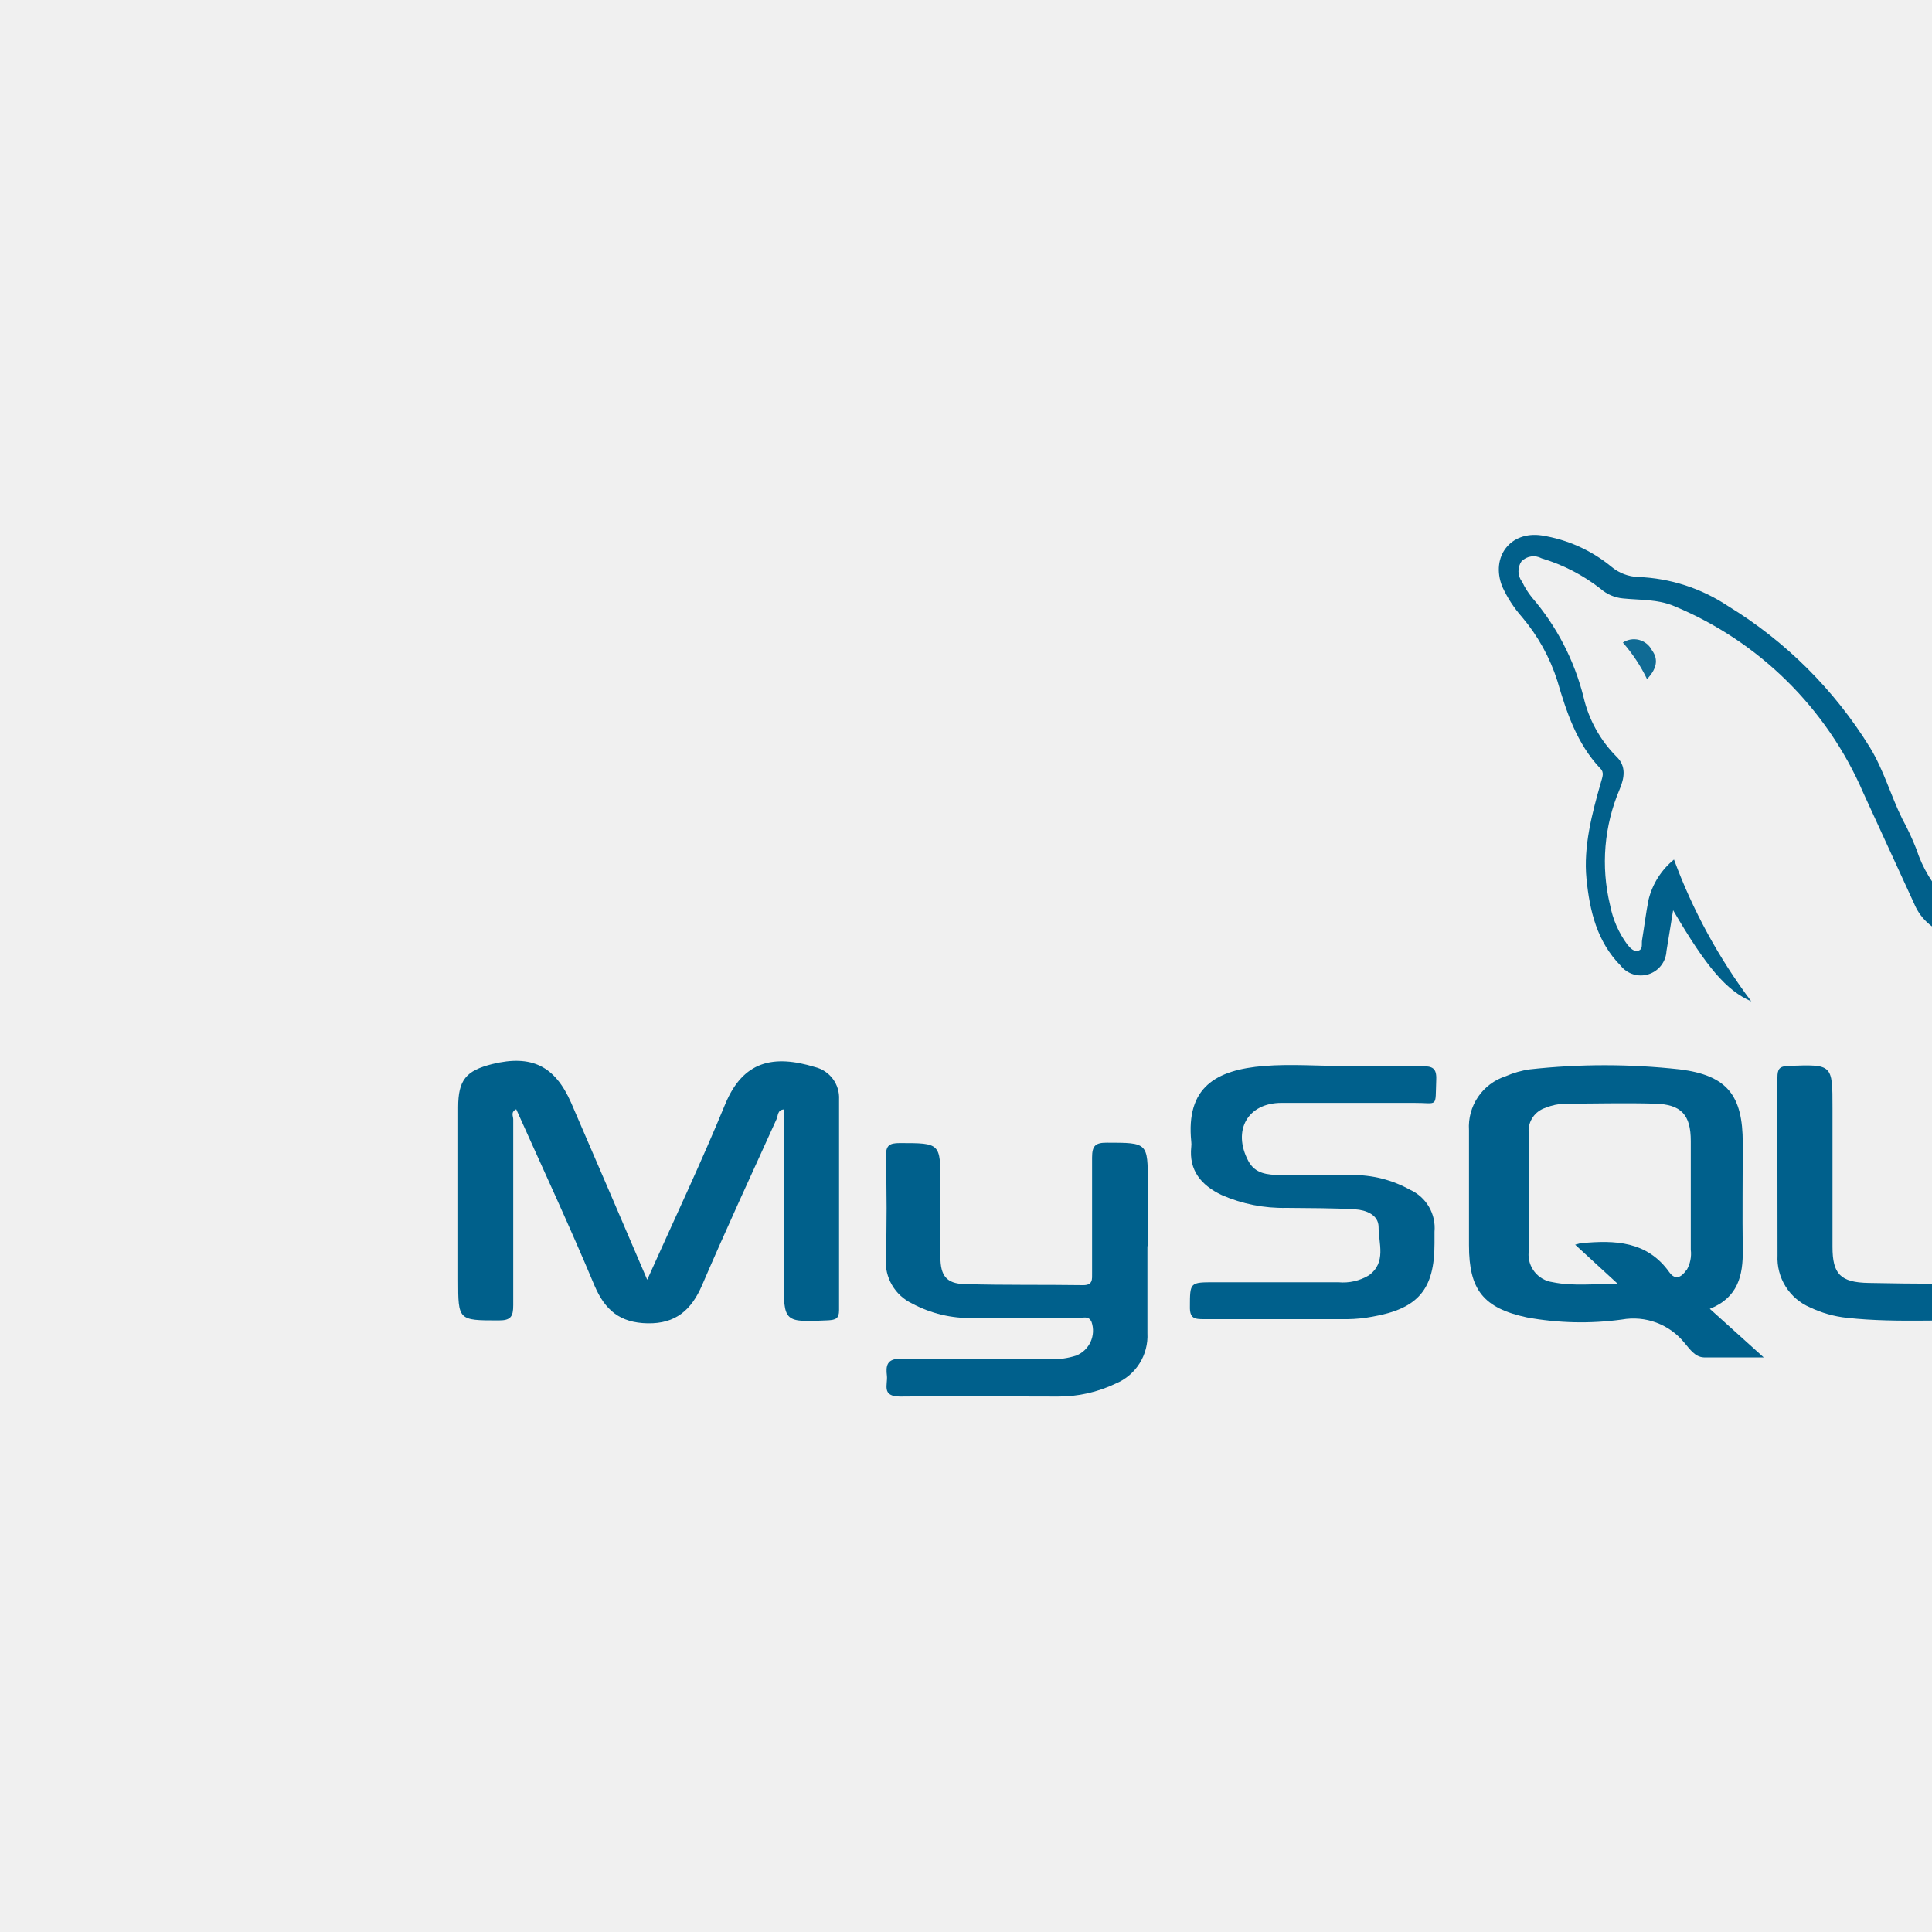
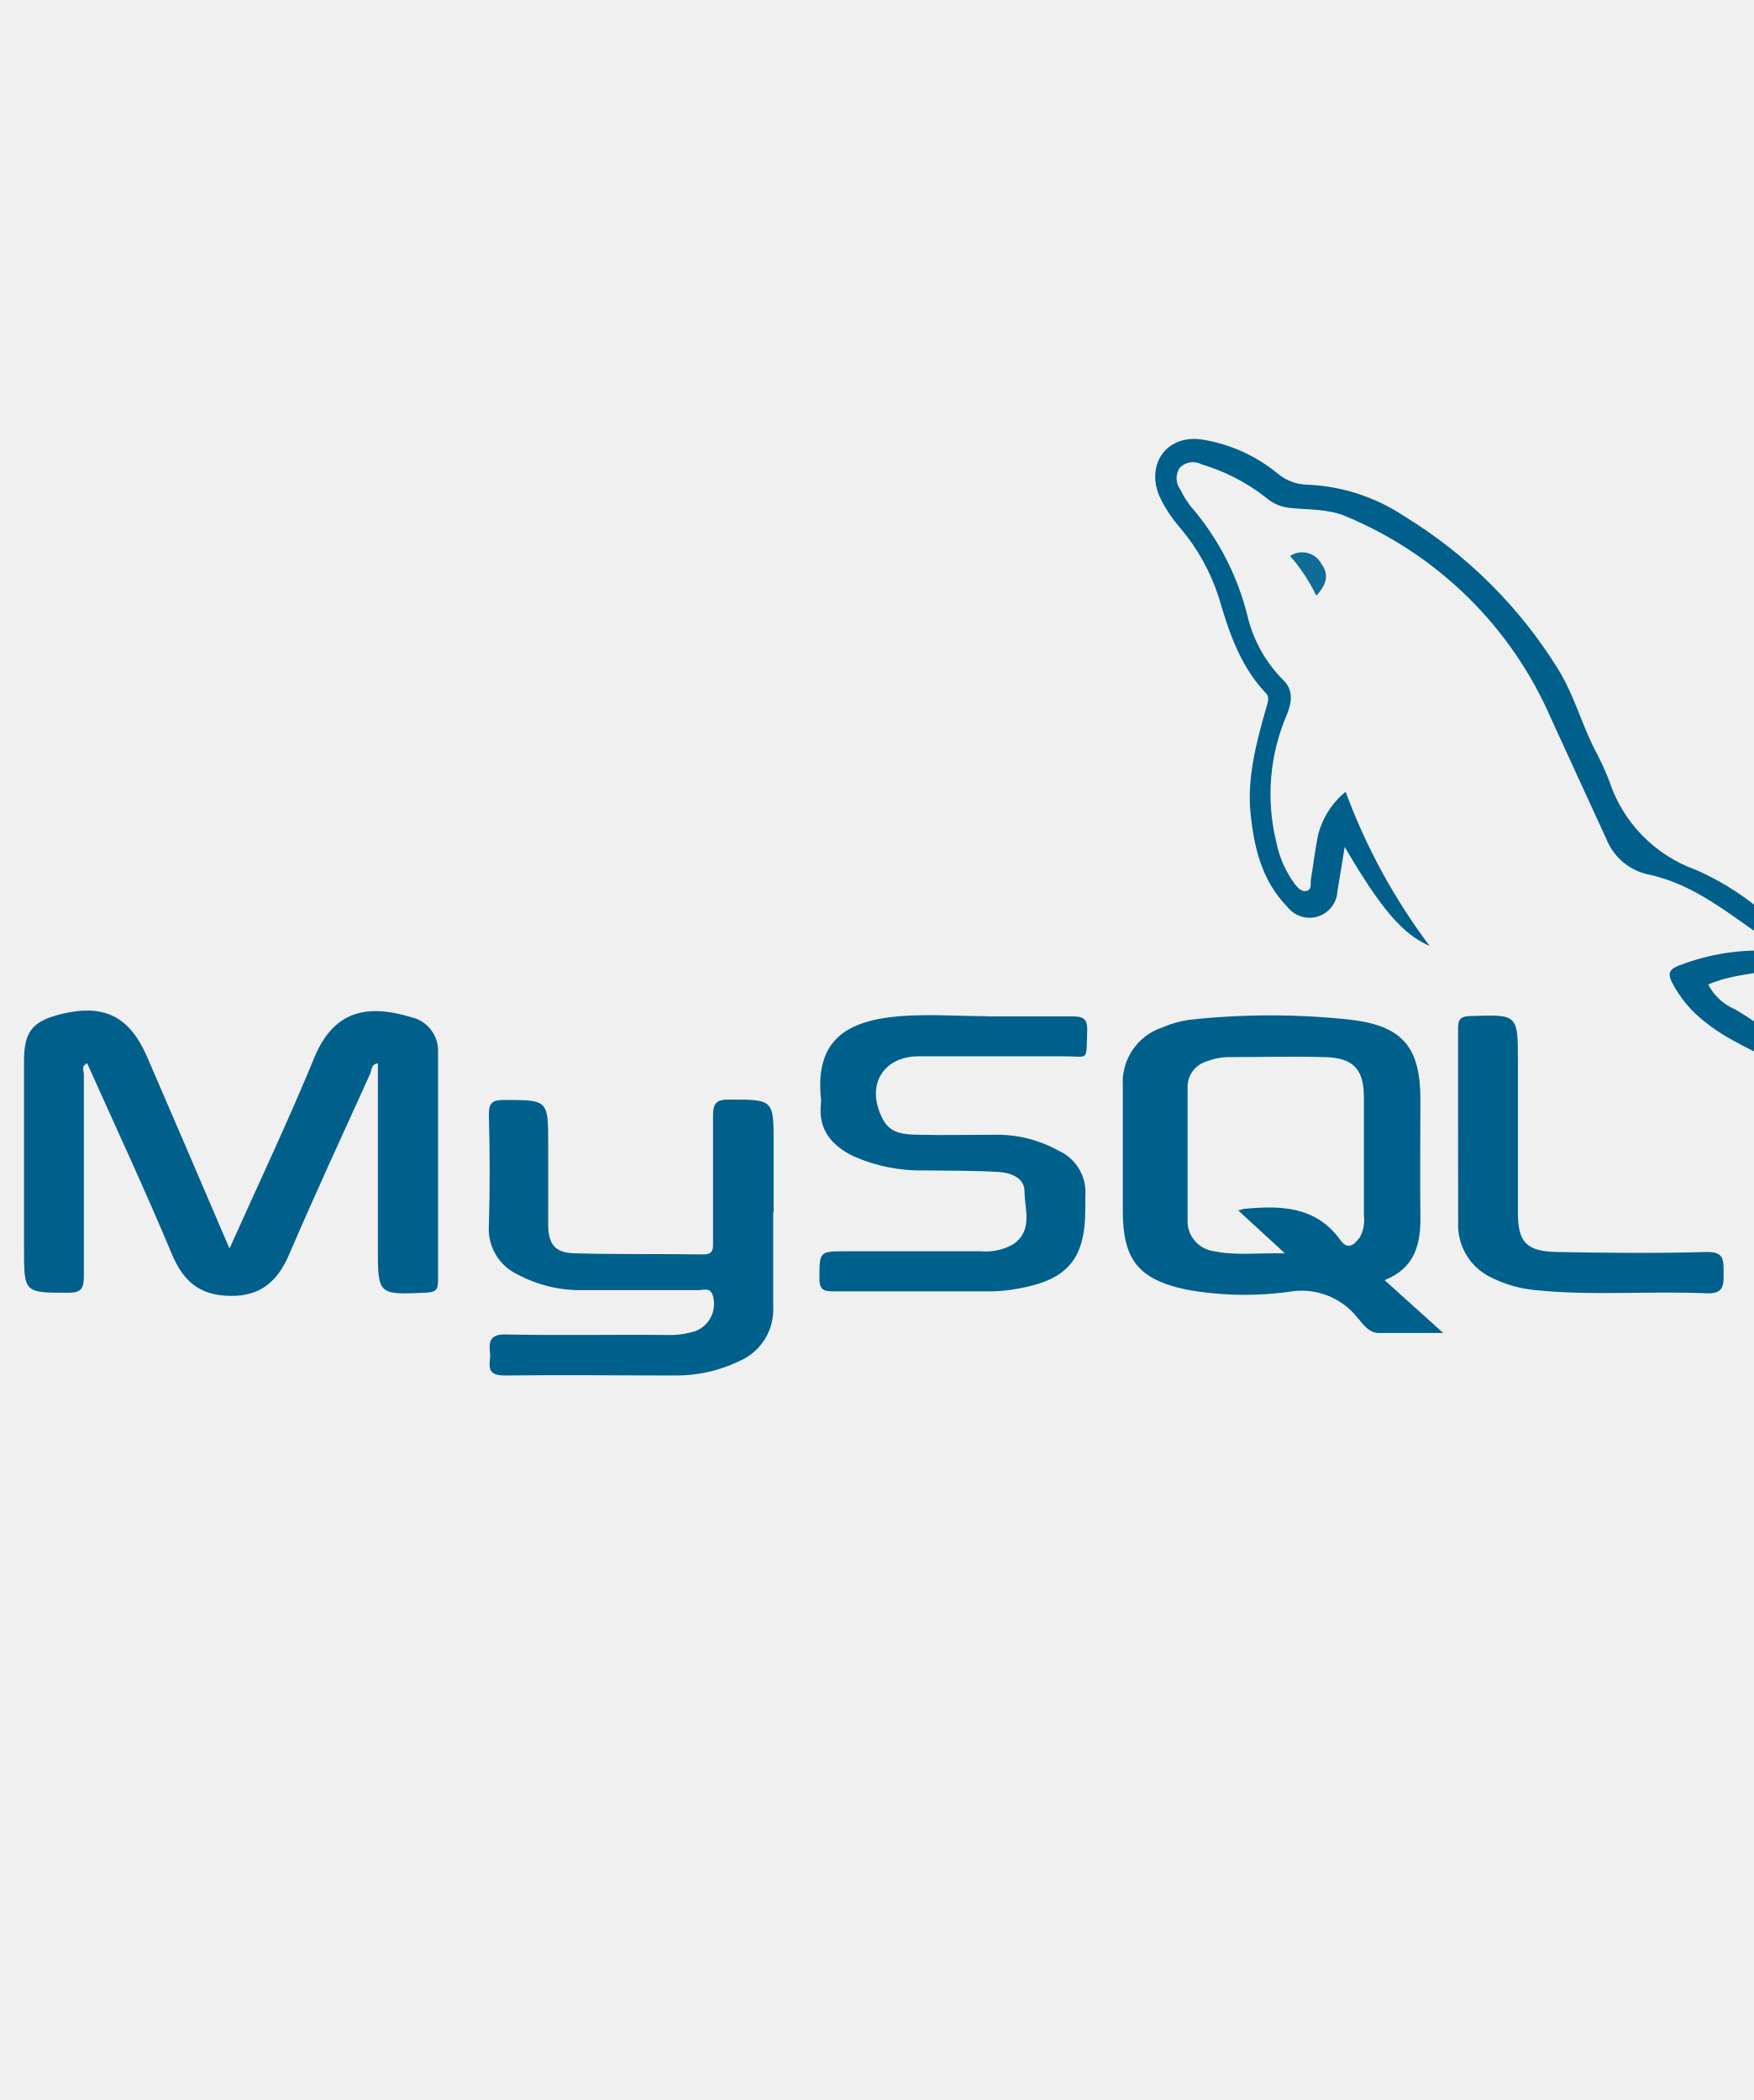
- <svg xmlns="http://www.w3.org/2000/svg" width="200" height="200" viewBox="0 0 200 200" fill="none">
-   <g clip-path="url(#clip0)">
-     <path d="M67 132.48C69.81 126.21 72.6 120.32 75.07 114.31C76.92 109.83 80.07 109.15 84.36 110.46C85.102 110.639 85.758 111.071 86.215 111.683C86.671 112.295 86.9 113.047 86.86 113.81C86.86 121.09 86.86 128.36 86.86 135.63C86.86 136.52 86.49 136.63 85.73 136.68C81.13 136.89 81.13 136.91 81.13 132.34V114.85C80.47 114.9 80.55 115.51 80.39 115.85C77.79 121.57 75.16 127.27 72.68 133.04C71.57 135.62 69.94 137.04 67.05 136.99C64.16 136.94 62.63 135.61 61.55 133.1C59 127 56.18 120.94 53.44 114.83C52.83 115.12 53.14 115.57 53.13 115.89C53.13 122.3 53.13 128.71 53.13 135.12C53.13 136.28 52.88 136.7 51.62 136.69C47.43 136.69 47.43 136.69 47.43 132.48C47.43 126.53 47.43 120.59 47.43 114.64C47.43 111.81 48.22 110.84 50.96 110.15C55.03 109.15 57.45 110.35 59.12 114.15C61.72 120.18 64.3 126.15 67 132.48Z" fill="#00608B" />
-     <path d="M173.202 94.23C172.932 95.86 172.732 97.16 172.512 98.46C172.483 98.999 172.29 99.517 171.96 99.944C171.63 100.371 171.177 100.687 170.663 100.851C170.149 101.015 169.596 101.019 169.08 100.861C168.564 100.704 168.107 100.393 167.772 99.97C165.322 97.48 164.562 94.31 164.232 90.97C163.902 87.63 164.802 84.21 165.732 80.97C165.872 80.45 166.102 79.97 165.662 79.55C163.242 76.99 162.162 73.72 161.212 70.47C160.441 68.055 159.2 65.815 157.562 63.88C156.721 62.929 156.026 61.857 155.502 60.7C154.302 57.63 156.362 54.94 159.612 55.43C162.249 55.845 164.728 56.957 166.792 58.65C167.581 59.321 168.576 59.702 169.612 59.73C172.915 59.861 176.119 60.899 178.872 62.73C184.854 66.387 189.89 71.403 193.572 77.37C195.002 79.7 195.732 82.37 196.922 84.77C197.473 85.782 197.96 86.828 198.382 87.9C199.013 89.851 200.084 91.632 201.51 93.105C202.937 94.579 204.682 95.706 206.612 96.4C210.867 98.257 214.543 101.228 217.252 105C214.202 106.42 210.892 106 207.822 107.33C208.367 108.389 209.266 109.223 210.362 109.69C213.363 111.434 216.017 113.715 218.192 116.42C218.375 116.581 218.499 116.798 218.544 117.037C218.59 117.276 218.553 117.524 218.442 117.74C215.272 114.54 210.802 113.6 207.442 110.84C206.171 109.841 205.128 108.584 204.382 107.15C203.912 106.23 204.162 105.86 205.072 105.51C207.897 104.425 210.921 103.955 213.942 104.13C214.014 103.939 214.008 103.727 213.926 103.54C213.844 103.353 213.691 103.206 213.502 103.13C209.922 100.72 206.612 97.84 202.242 96.88C201.332 96.706 200.481 96.308 199.765 95.721C199.049 95.134 198.491 94.378 198.142 93.52C196.402 89.7 194.622 85.89 192.882 82.06C189.116 73.319 182.093 66.388 173.302 62.74C171.602 62.02 169.792 62.13 168.022 61.95C167.159 61.873 166.342 61.522 165.692 60.95C163.873 59.528 161.804 58.459 159.592 57.8C159.257 57.617 158.872 57.548 158.495 57.604C158.117 57.66 157.769 57.838 157.502 58.11C157.287 58.425 157.179 58.8 157.191 59.181C157.204 59.562 157.337 59.93 157.572 60.23C157.841 60.801 158.176 61.338 158.572 61.83C161.142 64.814 162.978 68.359 163.932 72.18C164.473 74.498 165.646 76.62 167.322 78.31C168.382 79.31 168.152 80.54 167.672 81.69C166.055 85.478 165.704 89.687 166.672 93.69C166.956 95.17 167.567 96.567 168.462 97.78C168.752 98.14 169.132 98.56 169.612 98.41C170.092 98.26 169.922 97.72 169.982 97.34C170.222 95.92 170.382 94.49 170.672 93.08C171.082 91.468 172.001 90.03 173.292 88.98C175.23 94.236 177.925 99.182 181.292 103.66C178.732 102.55 176.672 100.16 173.202 94.23Z" fill="#01608B" />
-     <path d="M118.782 129C118.782 132 118.782 135 118.782 138C118.841 139.105 118.557 140.202 117.968 141.138C117.379 142.075 116.514 142.806 115.492 143.23C113.619 144.125 111.567 144.583 109.492 144.57C104.062 144.57 98.632 144.5 93.202 144.57C91.202 144.57 91.922 143.34 91.812 142.4C91.702 141.46 91.752 140.62 93.272 140.66C98.412 140.77 103.552 140.66 108.692 140.71C109.613 140.741 110.534 140.613 111.412 140.33C112.069 140.064 112.601 139.556 112.896 138.911C113.192 138.266 113.23 137.532 113.002 136.86C112.712 136.17 112.132 136.44 111.662 136.44C108.032 136.44 104.392 136.44 100.752 136.44C98.547 136.499 96.365 135.982 94.422 134.94C93.557 134.53 92.835 133.869 92.35 133.043C91.865 132.218 91.639 131.266 91.702 130.31C91.812 126.79 91.802 123.31 91.702 119.75C91.702 118.58 92.042 118.33 93.142 118.33C97.352 118.33 97.352 118.33 97.352 122.51C97.352 125.05 97.352 127.59 97.352 130.13C97.352 132.05 97.972 132.88 99.852 132.93C103.942 133.05 108.042 132.98 112.142 133.04C113.142 133.04 113.052 132.42 113.052 131.78C113.052 127.78 113.052 123.78 113.052 119.83C113.052 118.61 113.392 118.28 114.592 118.29C118.822 118.29 118.822 118.29 118.822 122.47V129H118.782Z" fill="#00608C" />
-     <path d="M139.08 110.37C141.79 110.37 144.51 110.37 147.22 110.37C148.3 110.37 148.73 110.58 148.68 111.77C148.56 114.77 148.94 114.15 146.34 114.17C141.78 114.17 137.22 114.17 132.66 114.17C129.15 114.17 127.56 117.03 129.22 120.17C129.93 121.53 131.22 121.61 132.51 121.64C134.99 121.7 137.51 121.64 139.96 121.64C142.058 121.618 144.126 122.142 145.96 123.16C146.784 123.531 147.471 124.149 147.926 124.929C148.381 125.708 148.582 126.611 148.5 127.51C148.5 127.91 148.5 128.32 148.5 128.72C148.5 133.47 146.82 135.47 142.08 136.3C141.233 136.461 140.373 136.548 139.51 136.56C134.51 136.56 129.58 136.56 124.61 136.56C123.67 136.56 123.16 136.49 123.18 135.3C123.18 132.74 123.18 132.74 125.74 132.74H138.55C139.653 132.844 140.761 132.592 141.71 132.02C143.54 130.68 142.71 128.72 142.71 127.02C142.71 125.76 141.41 125.26 140.29 125.19C137.93 125.05 135.57 125.07 133.2 125.04C130.887 125.093 128.59 124.639 126.47 123.71C124.37 122.71 123.05 121.17 123.32 118.71C123.34 118.537 123.34 118.362 123.32 118.19C122.75 112.54 125.87 110.75 130.86 110.35C133.61 110.13 136.4 110.35 139.17 110.35L139.08 110.37Z" fill="#00608C" />
-     <path d="M184 120.9C184 117.79 184 114.67 184 111.55C184 110.68 184.19 110.37 185.14 110.34C189.7 110.18 189.7 110.15 189.7 114.7C189.7 119.49 189.7 124.29 189.7 129.08C189.7 131.88 190.51 132.76 193.45 132.81C198.18 132.9 202.92 132.94 207.65 132.81C209.35 132.76 209.28 133.57 209.29 134.81C209.3 136.05 209.29 136.81 207.62 136.74C202.15 136.5 196.62 137.01 191.18 136.42C189.858 136.277 188.57 135.912 187.37 135.34C186.326 134.893 185.444 134.137 184.843 133.173C184.242 132.209 183.951 131.084 184.01 129.95C184 126.91 184 123.91 184 120.9Z" fill="#00608C" />
-     <path d="M168 66.52C168.244 66.358 168.519 66.25 168.807 66.201C169.096 66.153 169.391 66.166 169.674 66.24C169.957 66.313 170.222 66.446 170.45 66.629C170.679 66.811 170.866 67.04 171 67.3C171.75 68.3 171.45 69.3 170.5 70.3C169.841 68.933 169 67.662 168 66.52Z" fill="#106B95" />
-     <path d="M177 135.49C179.91 134.33 180.45 132.04 180.41 129.39C180.36 125.7 180.41 122 180.41 118.31C180.41 113.41 178.81 111.31 173.87 110.7C168.716 110.13 163.514 110.13 158.36 110.7C157.502 110.823 156.664 111.061 155.87 111.41C154.706 111.784 153.699 112.536 153.011 113.547C152.322 114.558 151.991 115.77 152.07 116.99C152.07 120.99 152.07 124.99 152.07 128.92C152.07 133.52 153.55 135.41 158.07 136.38C161.311 136.973 164.626 137.047 167.89 136.6C169.092 136.383 170.33 136.494 171.474 136.922C172.618 137.35 173.625 138.078 174.39 139.03C174.92 139.65 175.47 140.49 176.39 140.52C178.31 140.52 180.23 140.52 182.58 140.52L177 135.49ZM174.57 131.49C174.04 132.23 173.43 132.57 172.8 131.69C170.5 128.47 167.18 128.37 163.72 128.69C163.57 128.69 163.43 128.76 163.06 128.85L167.51 132.94C164.99 132.88 162.85 133.17 160.72 132.73C159.993 132.628 159.331 132.253 158.871 131.681C158.41 131.108 158.185 130.382 158.24 129.65C158.24 125.5 158.24 121.34 158.24 117.19C158.214 116.637 158.372 116.091 158.688 115.637C159.005 115.184 159.462 114.847 159.99 114.68C160.626 114.42 161.303 114.275 161.99 114.25C165.1 114.25 168.22 114.16 171.33 114.25C174.05 114.32 175.03 115.42 175.03 118.11V129.36C175.123 130.102 174.969 130.855 174.59 131.5L174.57 131.49Z" fill="#00608C" />
+ <svg xmlns="http://www.w3.org/2000/svg" width="167" height="200" fill="none">
+   <rect id="backgroundrect" width="100%" height="100%" x="0" y="0" fill="none" stroke="none" />
+   <g class="currentLayer" style="">
+     <path d="M21.857,118.909 C24.667,112.639 27.457,106.749 29.927,100.739 C31.777,96.259 34.927,95.579 39.217,96.889 C39.959,97.068 40.615,97.5 41.072,98.112 C41.529,98.724 41.757,99.476 41.717,100.239 C41.717,107.519 41.717,114.789 41.717,122.059 C41.717,122.949 41.347,123.059 40.587,123.109 C35.987,123.319 35.987,123.339 35.987,118.769 V101.279 C35.327,101.329 35.407,101.939 35.247,102.279 C32.647,107.999 30.017,113.699 27.537,119.469 C26.427,122.049 24.797,123.469 21.907,123.419 C19.017,123.369 17.487,122.039 16.407,119.529 C13.857,113.429 11.037,107.369 8.297,101.259 C7.687,101.549 7.997,101.999 7.987,102.319 C7.987,108.729 7.987,115.139 7.987,121.549 C7.987,122.709 7.737,123.129 6.477,123.119 C2.287,123.119 2.287,123.119 2.287,118.909 C2.287,112.959 2.287,107.019 2.287,101.069 C2.287,98.239 3.077,97.269 5.817,96.579 C9.887,95.579 12.307,96.779 13.977,100.579 C16.577,106.609 19.157,112.579 21.857,118.909 z" fill="#00608B" id="svg_1" class="" />
+     <path d="M128.059,80.659 C127.789,82.289 127.589,83.589 127.369,84.889 C127.34,85.428 127.147,85.945 126.817,86.372 C126.487,86.8 126.034,87.116 125.52,87.28 C125.006,87.444 124.453,87.448 123.937,87.29 C123.421,87.133 122.964,86.822 122.629,86.399 C120.179,83.909 119.419,80.739 119.089,77.399 C118.759,74.059 119.659,70.639 120.589,67.399 C120.729,66.879 120.959,66.399 120.519,65.979 C118.099,63.419 117.019,60.149 116.069,56.899 C115.298,54.483 114.057,52.244 112.419,50.309 C111.578,49.357 110.883,48.285 110.359,47.129 C109.159,44.059 111.219,41.369 114.469,41.859 C117.106,42.274 119.585,43.385 121.649,45.079 C122.438,45.75 123.433,46.131 124.469,46.159 C127.772,46.289 130.976,47.327 133.729,49.159 C139.711,52.816 144.747,57.831 148.429,63.799 C149.859,66.129 150.589,68.799 151.779,71.199 C152.33,72.211 152.817,73.256 153.239,74.329 C153.87,76.28 154.941,78.06 156.367,79.534 C157.794,81.007 159.539,82.134 161.469,82.829 C165.724,84.686 169.4,87.657 172.109,91.429 C169.059,92.849 165.749,92.429 162.679,93.759 C163.224,94.818 164.123,95.652 165.219,96.119 C168.22,97.863 170.874,100.144 173.049,102.849 C173.232,103.01 173.356,103.227 173.401,103.466 C173.447,103.705 173.41,103.953 173.299,104.169 C170.129,100.969 165.659,100.029 162.299,97.269 C161.028,96.27 159.985,95.013 159.239,93.579 C158.769,92.659 159.019,92.289 159.929,91.939 C162.754,90.854 165.778,90.384 168.799,90.559 C168.871,90.368 168.865,90.156 168.783,89.969 C168.701,89.782 168.548,89.635 168.359,89.559 C164.779,87.149 161.469,84.269 157.099,83.309 C156.189,83.135 155.338,82.737 154.622,82.15 C153.906,81.563 153.348,80.806 152.999,79.949 C151.259,76.129 149.479,72.319 147.739,68.489 C143.973,59.747 136.95,52.817 128.159,49.169 C126.459,48.449 124.649,48.559 122.879,48.379 C122.016,48.301 121.199,47.951 120.549,47.379 C118.73,45.956 116.661,44.888 114.449,44.229 C114.114,44.045 113.729,43.977 113.352,44.033 C112.974,44.089 112.626,44.266 112.359,44.539 C112.144,44.854 112.036,45.229 112.048,45.61 C112.061,45.991 112.194,46.358 112.429,46.659 C112.698,47.23 113.033,47.767 113.429,48.259 C115.999,51.243 117.835,54.787 118.789,58.609 C119.33,60.926 120.503,63.048 122.179,64.739 C123.239,65.739 123.009,66.969 122.529,68.119 C120.912,71.906 120.561,76.115 121.529,80.119 C121.813,81.598 122.424,82.996 123.319,84.209 C123.609,84.569 123.989,84.989 124.469,84.839 C124.949,84.689 124.779,84.149 124.839,83.769 C125.079,82.349 125.239,80.919 125.529,79.509 C125.939,77.896 126.858,76.459 128.149,75.409 C130.087,80.665 132.782,85.61 136.149,90.089 C133.589,88.979 131.529,86.589 128.059,80.659 z" fill="#01608B" id="svg_2" class="" />
+     <path d="M73.635,115.429 C73.635,118.429 73.635,121.429 73.635,124.429 C73.695,125.534 73.41,126.63 72.821,127.567 C72.232,128.503 71.367,129.234 70.345,129.659 C68.472,130.554 66.42,131.012 64.345,130.999 C58.915,130.999 53.485,130.929 48.055,130.999 C46.055,130.999 46.775,129.769 46.665,128.829 C46.555,127.889 46.605,127.049 48.125,127.089 C53.265,127.199 58.405,127.089 63.545,127.139 C64.467,127.17 65.387,127.041 66.265,126.759 C66.923,126.493 67.454,125.985 67.749,125.34 C68.045,124.695 68.083,123.961 67.855,123.289 C67.565,122.599 66.985,122.869 66.515,122.869 C62.885,122.869 59.245,122.869 55.605,122.869 C53.4,122.927 51.219,122.41 49.275,121.369 C48.41,120.958 47.688,120.297 47.203,119.472 C46.718,118.646 46.492,117.694 46.555,116.739 C46.665,113.219 46.655,109.739 46.555,106.179 C46.555,105.009 46.895,104.759 47.995,104.759 C52.205,104.759 52.205,104.759 52.205,108.939 C52.205,111.479 52.205,114.019 52.205,116.559 C52.205,118.479 52.825,119.309 54.705,119.359 C58.795,119.479 62.895,119.409 66.995,119.469 C67.995,119.469 67.905,118.849 67.905,118.209 C67.905,114.209 67.905,110.209 67.905,106.259 C67.905,105.039 68.245,104.709 69.445,104.719 C73.675,104.719 73.675,104.719 73.675,108.899 V115.429 H73.635 z" fill="#00608C" id="svg_3" class="" />
+     <path d="M93.937,96.799 C96.647,96.799 99.367,96.799 102.077,96.799 C103.157,96.799 103.587,97.009 103.537,98.199 C103.417,101.199 103.797,100.579 101.197,100.599 C96.637,100.599 92.077,100.599 87.517,100.599 C84.007,100.599 82.417,103.459 84.077,106.599 C84.787,107.959 86.077,108.039 87.367,108.069 C89.847,108.129 92.367,108.069 94.817,108.069 C96.915,108.048 98.983,108.571 100.817,109.589 C101.641,109.96 102.328,110.578 102.783,111.358 C103.238,112.138 103.439,113.04 103.357,113.939 C103.357,114.339 103.357,114.749 103.357,115.149 C103.357,119.899 101.677,121.899 96.937,122.729 C96.09,122.891 95.23,122.978 94.367,122.989 C89.367,122.989 84.437,122.989 79.467,122.989 C78.527,122.989 78.017,122.919 78.037,121.729 C78.037,119.169 78.037,119.169 80.597,119.169 H93.407 C94.51,119.273 95.618,119.021 96.567,118.449 C98.397,117.109 97.567,115.149 97.567,113.449 C97.567,112.189 96.267,111.689 95.147,111.619 C92.787,111.479 90.427,111.499 88.057,111.469 C85.744,111.523 83.447,111.069 81.327,110.139 C79.227,109.139 77.907,107.599 78.177,105.139 C78.197,104.966 78.197,104.792 78.177,104.619 C77.607,98.969 80.727,97.179 85.717,96.779 C88.467,96.559 91.257,96.779 94.027,96.779 L93.937,96.799 z" fill="#00608C" id="svg_4" class="" />
+     <path d="M138.857,107.329 C138.857,104.219 138.857,101.099 138.857,97.979 C138.857,97.109 139.047,96.799 139.997,96.769 C144.557,96.609 144.557,96.579 144.557,101.129 C144.557,105.919 144.557,110.719 144.557,115.509 C144.557,118.309 145.367,119.189 148.307,119.239 C153.037,119.329 157.777,119.369 162.507,119.239 C164.207,119.189 164.137,119.999 164.147,121.239 C164.157,122.479 164.147,123.239 162.477,123.169 C157.007,122.929 151.477,123.439 146.037,122.849 C144.715,122.707 143.427,122.341 142.227,121.769 C141.183,121.322 140.301,120.566 139.7,119.602 C139.099,118.638 138.808,117.513 138.867,116.379 C138.857,113.339 138.857,110.339 138.857,107.329 z" fill="#00608C" id="svg_5" class="" />
+     <path d="M122.857,52.948 C123.101,52.786 123.376,52.678 123.664,52.63 C123.953,52.581 124.248,52.594 124.531,52.668 C124.814,52.741 125.079,52.874 125.307,53.057 C125.536,53.239 125.723,53.468 125.857,53.728 C126.607,54.728 126.307,55.728 125.357,56.728 C124.698,55.361 123.857,54.09 122.857,52.948 z" fill="#106B95" id="svg_6" class="" />
+     <path d="M131.861,121.919 C134.771,120.759 135.311,118.469 135.271,115.819 C135.221,112.129 135.271,108.429 135.271,104.739 C135.271,99.839 133.671,97.739 128.731,97.129 C123.577,96.559 118.375,96.559 113.221,97.129 C112.363,97.252 111.525,97.49 110.731,97.839 C109.566,98.213 108.56,98.965 107.872,99.976 C107.183,100.987 106.852,102.199 106.931,103.419 C106.931,107.419 106.931,111.419 106.931,115.349 C106.931,119.949 108.411,121.839 112.931,122.809 C116.172,123.402 119.487,123.476 122.751,123.029 C123.953,122.812 125.191,122.923 126.335,123.351 C127.479,123.779 128.486,124.507 129.251,125.459 C129.781,126.079 130.331,126.919 131.251,126.949 C133.171,126.949 135.091,126.949 137.441,126.949 L131.861,121.919 zM129.431,117.919 C128.901,118.659 128.291,118.999 127.661,118.119 C125.361,114.899 122.041,114.799 118.581,115.119 C118.431,115.119 118.291,115.189 117.921,115.279 L122.371,119.369 C119.851,119.309 117.711,119.599 115.581,119.159 C114.853,119.057 114.192,118.682 113.732,118.11 C113.271,117.537 113.045,116.811 113.101,116.079 C113.101,111.929 113.101,107.769 113.101,103.619 C113.075,103.066 113.233,102.52 113.549,102.066 C113.866,101.613 114.323,101.276 114.851,101.109 C115.487,100.849 116.164,100.704 116.851,100.679 C119.961,100.679 123.081,100.589 126.191,100.679 C128.911,100.749 129.891,101.849 129.891,104.539 V115.789 C129.984,116.531 129.83,117.284 129.451,117.929 L129.431,117.919 z" fill="#00608C" id="svg_7" class="" />
  </g>
-   <defs>
-     <clipPath id="clip0">
-       <rect width="200" height="200" fill="white" />
-     </clipPath>
-   </defs>
</svg>
